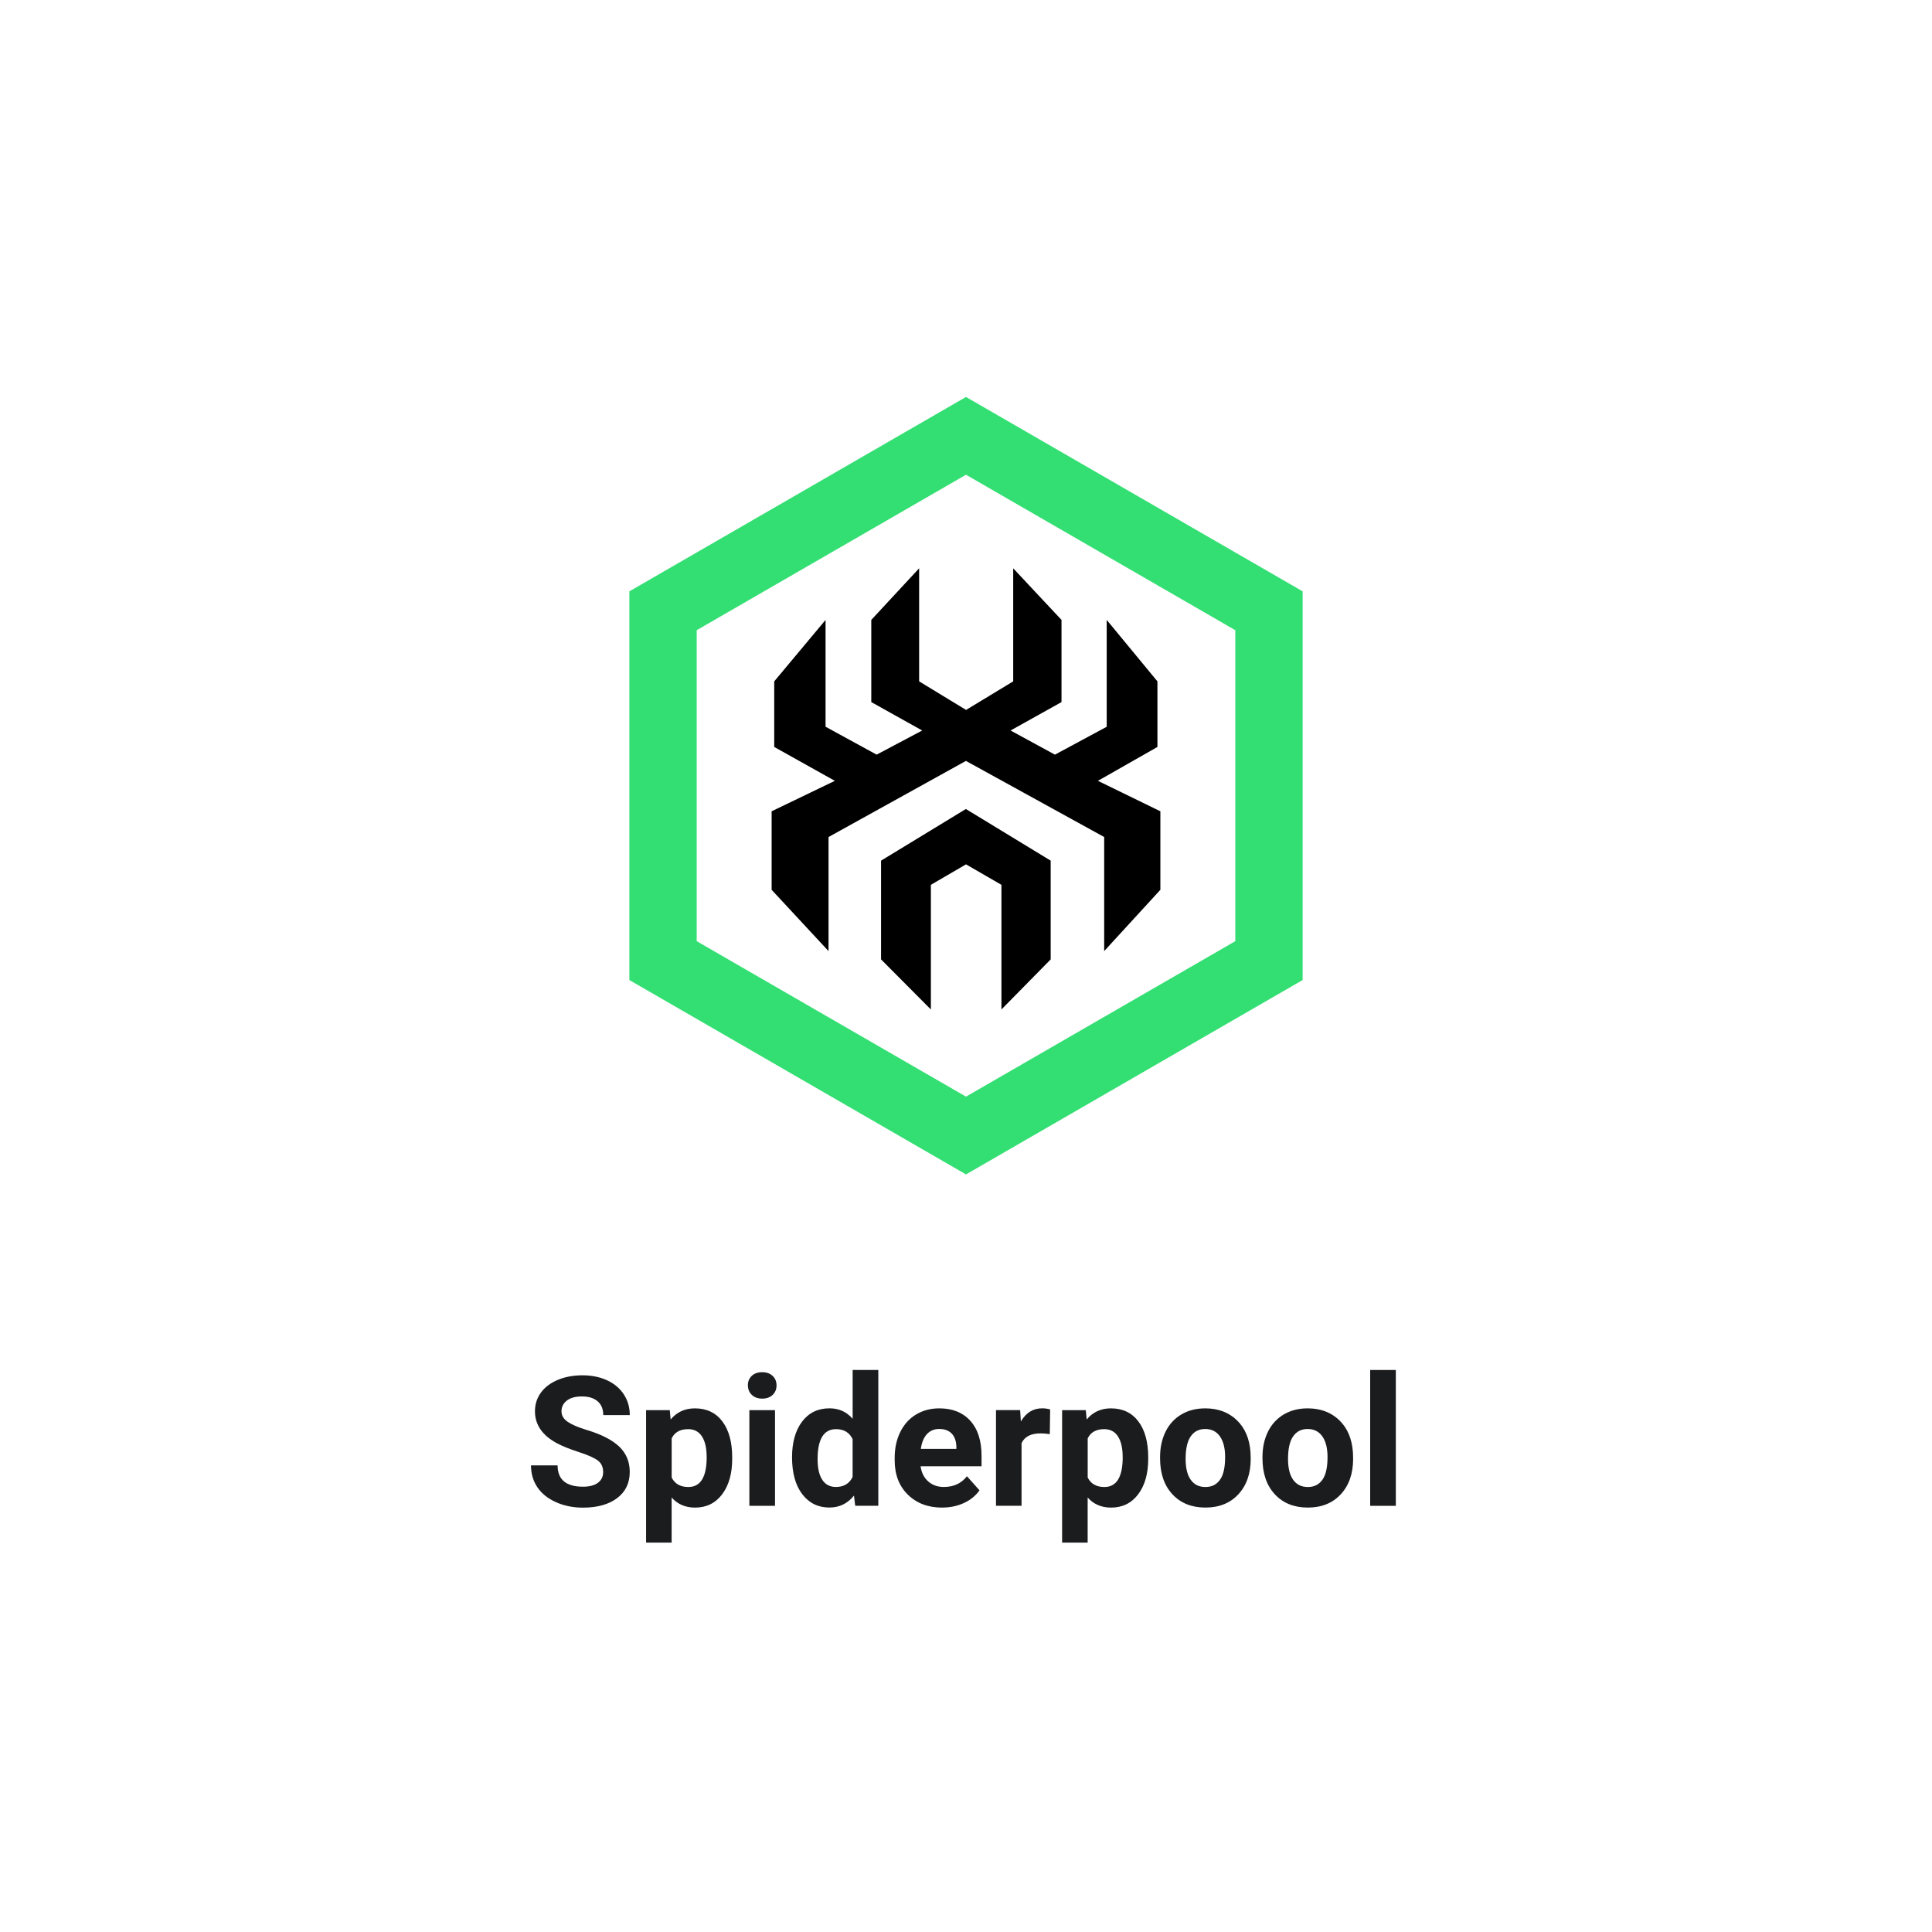
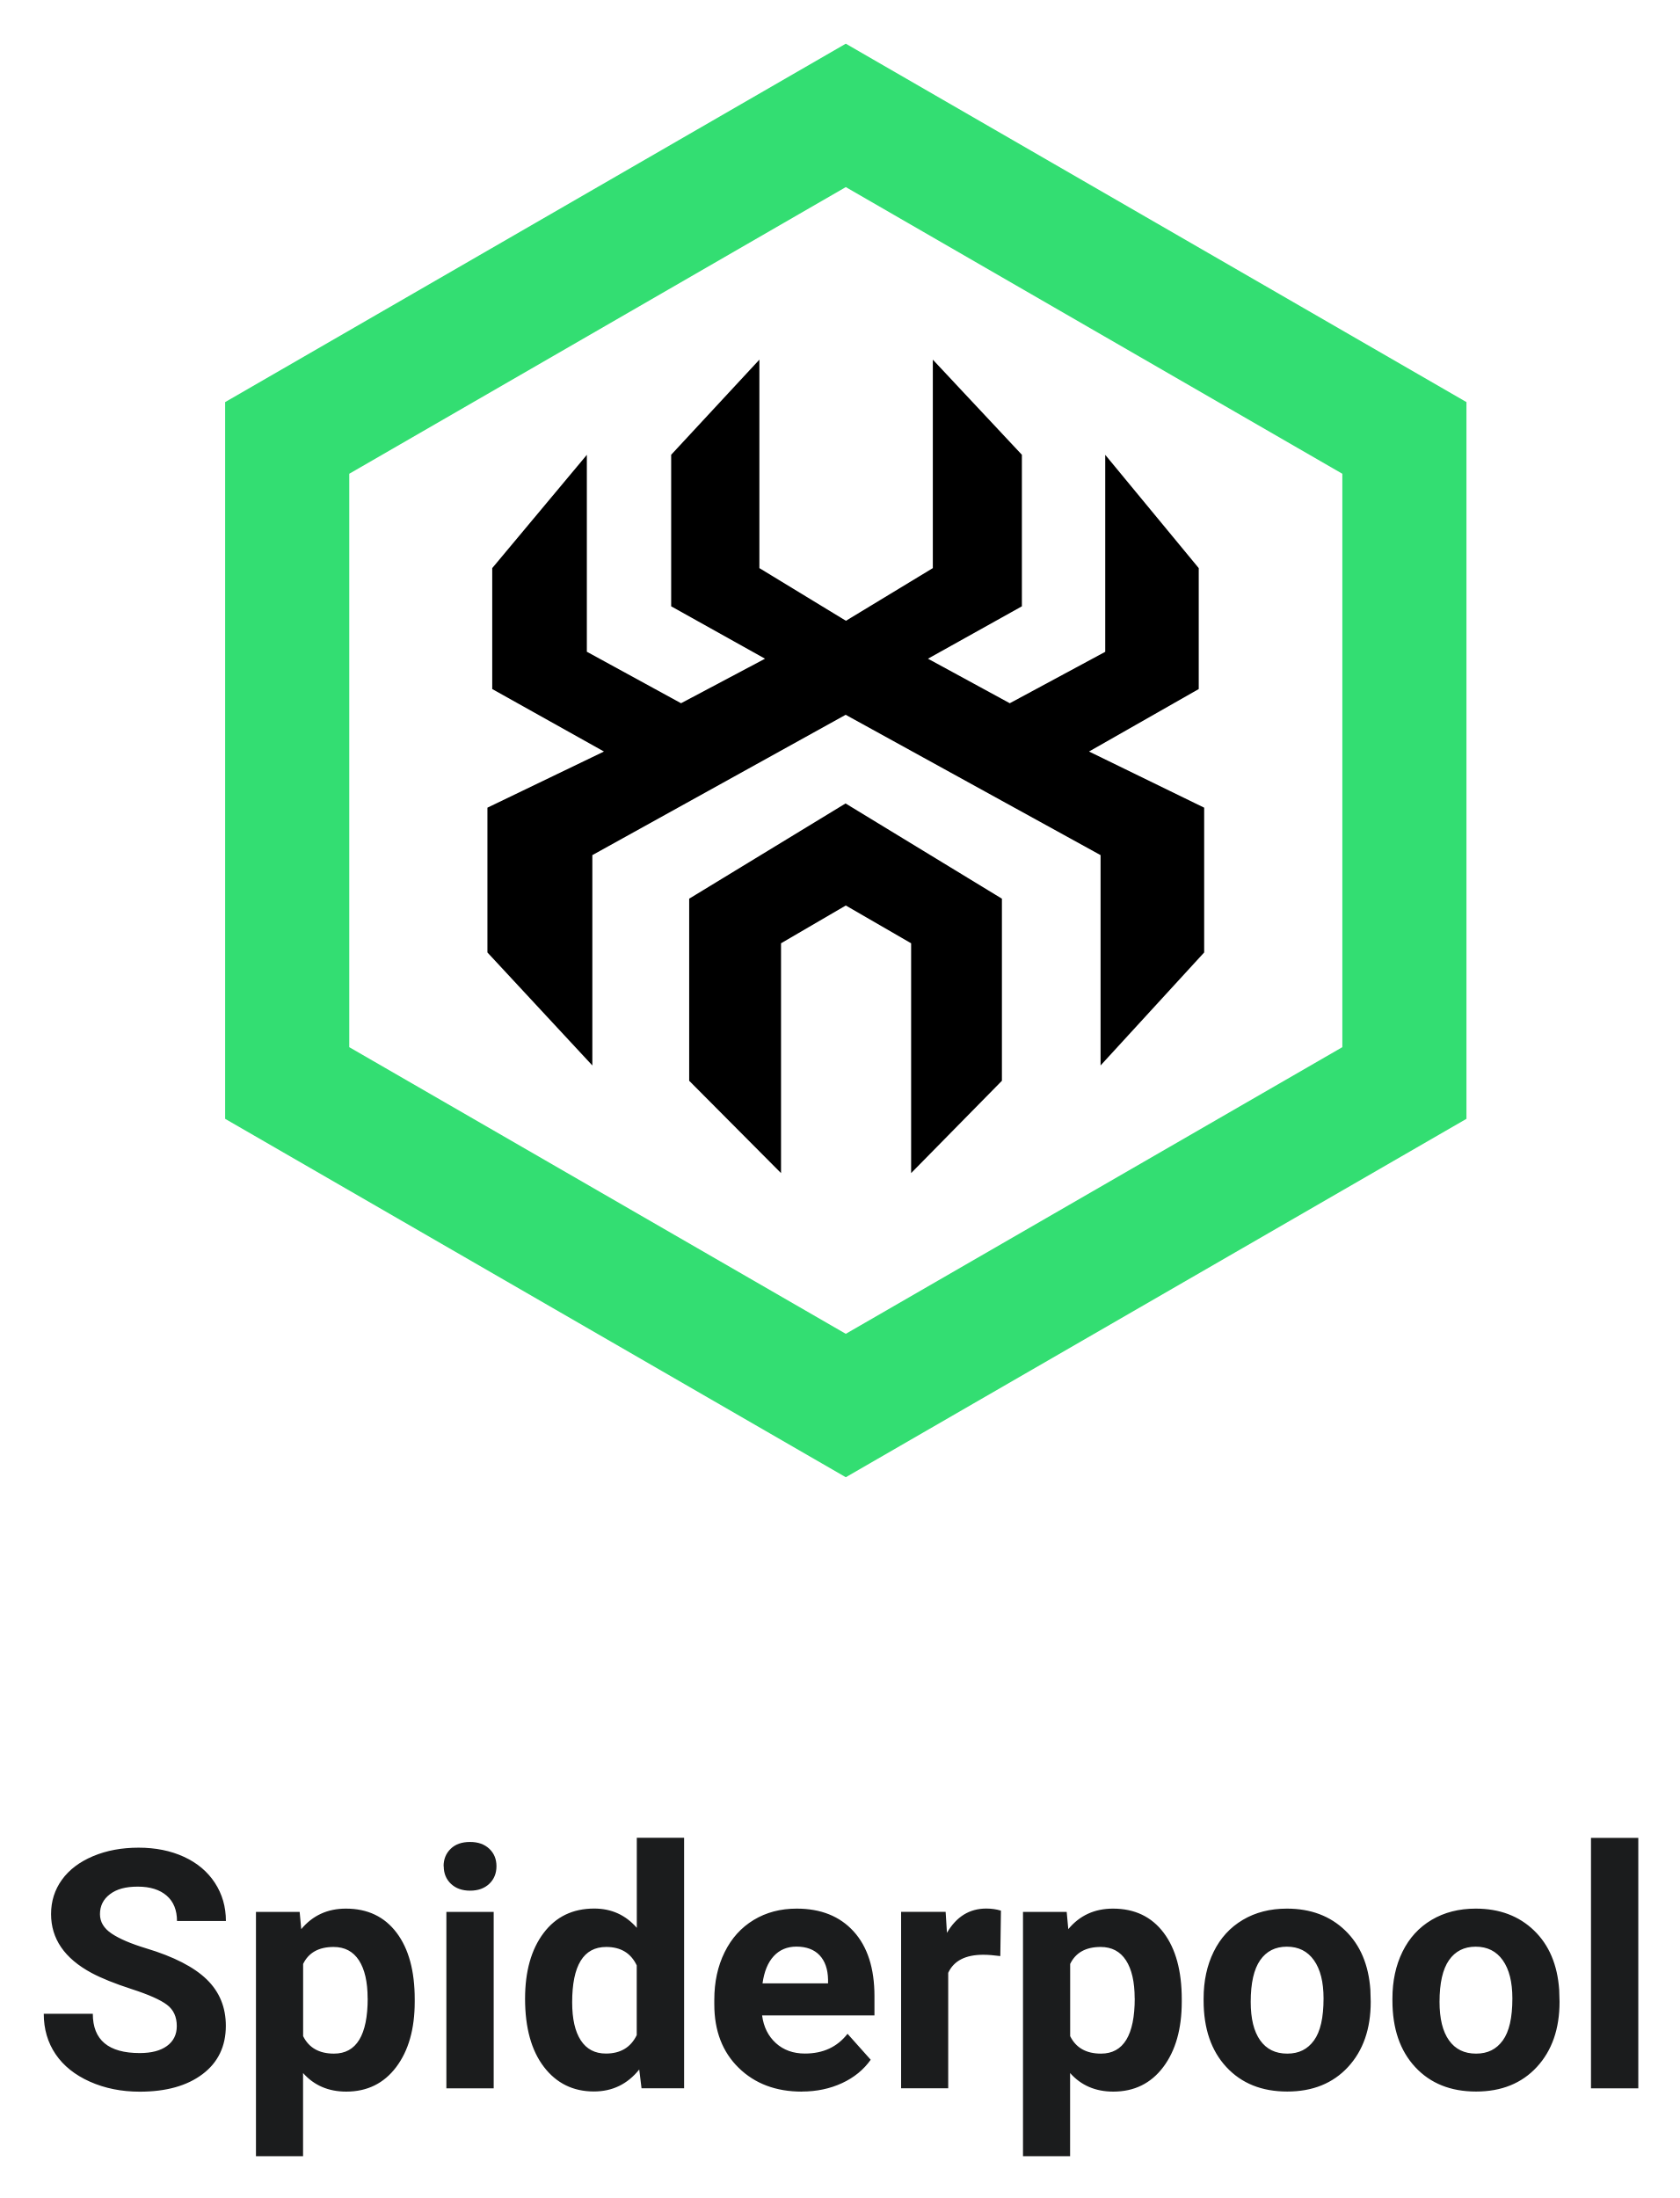
- <svg xmlns="http://www.w3.org/2000/svg" id="_图层_1" data-name="图层 1" viewBox="0 0 512 512">
-   <defs>
-     <style>
-       .cls-1 {
-         fill: none;
-       }
- 
-       .cls-2 {
-         fill: #1b1c1d;
-       }
- 
-       .cls-3 {
-         fill: #33de72;
-       }
- 
-       .cls-3, .cls-4 {
-         fill-rule: evenodd;
-       }
- 
-       .cls-5 {
-         isolation: isolate;
-       }
-     </style>
-   </defs>
-   <g id="Vertical">
-     <g class="cls-5">
-       <path class="cls-2" d="M159.84,390.11c0-1.33-.47-2.35-1.41-3.06s-2.62-1.46-5.06-2.25-4.37-1.57-5.79-2.33c-3.88-2.09-5.81-4.91-5.81-8.46,0-1.84,.52-3.49,1.56-4.93s2.53-2.57,4.48-3.39,4.13-1.22,6.55-1.22,4.61,.44,6.52,1.32,3.39,2.13,4.44,3.74,1.58,3.44,1.58,5.48h-7.03c0-1.56-.49-2.78-1.48-3.64s-2.37-1.3-4.15-1.3-3.05,.36-4.01,1.09-1.43,1.68-1.43,2.87c0,1.11,.56,2.04,1.68,2.79s2.76,1.45,4.93,2.11c4,1.2,6.91,2.7,8.74,4.48s2.74,4,2.74,6.66c0,2.95-1.12,5.27-3.35,6.95s-5.24,2.52-9.02,2.52c-2.62,0-5.02-.48-7.17-1.44s-3.8-2.28-4.93-3.95-1.7-3.61-1.7-5.81h7.05c0,3.77,2.25,5.65,6.75,5.65,1.67,0,2.98-.34,3.91-1.02s1.41-1.63,1.41-2.85Z" />
-       <path class="cls-2" d="M194.04,386.61c0,3.91-.89,7.04-2.66,9.39s-4.17,3.53-7.18,3.53c-2.56,0-4.63-.89-6.21-2.67v11.95h-6.77v-35.11h6.28l.23,2.48c1.64-1.97,3.78-2.95,6.42-2.95,3.12,0,5.55,1.16,7.29,3.47s2.6,5.5,2.6,9.56v.35Zm-6.77-.49c0-2.36-.42-4.18-1.25-5.46s-2.05-1.92-3.64-1.92c-2.12,0-3.59,.81-4.38,2.44v10.38c.83,1.67,2.3,2.51,4.43,2.51,3.23,0,4.85-2.65,4.85-7.95Z" />
-       <path class="cls-2" d="M198.19,367.14c0-1.02,.34-1.85,1.02-2.51s1.61-.98,2.78-.98,2.08,.33,2.77,.98,1.03,1.49,1.03,2.51-.35,1.88-1.04,2.53-1.61,.98-2.75,.98-2.06-.33-2.75-.98-1.04-1.5-1.04-2.53Zm7.2,31.92h-6.8v-25.36h6.8v25.36Z" />
-       <path class="cls-2" d="M209.9,386.19c0-3.95,.89-7.1,2.66-9.45s4.2-3.52,7.28-3.52c2.47,0,4.51,.92,6.12,2.77v-12.94h6.8v36h-6.12l-.33-2.7c-1.69,2.11-3.86,3.16-6.52,3.16-2.98,0-5.38-1.18-7.18-3.53s-2.71-5.62-2.71-9.81Zm6.77,.5c0,2.38,.41,4.2,1.24,5.47s2.03,1.9,3.61,1.9c2.09,0,3.57-.88,4.43-2.65v-10.02c-.84-1.77-2.3-2.65-4.38-2.65-3.27,0-4.9,2.65-4.9,7.96Z" />
-       <path class="cls-2" d="M249.68,399.53c-3.72,0-6.75-1.14-9.08-3.42s-3.5-5.32-3.5-9.12v-.66c0-2.55,.49-4.82,1.48-6.83s2.38-3.55,4.18-4.64,3.86-1.63,6.18-1.63c3.47,0,6.2,1.09,8.19,3.28,1.99,2.19,2.99,5.29,2.99,9.3v2.77h-16.15c.22,1.66,.88,2.98,1.98,3.98s2.5,1.5,4.18,1.5c2.61,0,4.65-.95,6.12-2.84l3.33,3.73c-1.02,1.44-2.39,2.56-4.12,3.36-1.73,.8-3.66,1.21-5.77,1.21Zm-.77-20.84c-1.34,0-2.43,.46-3.27,1.37-.84,.91-1.37,2.21-1.61,3.91h9.42v-.54c-.03-1.51-.44-2.67-1.22-3.5-.78-.82-1.89-1.24-3.33-1.24Z" />
-       <path class="cls-2" d="M278.2,380.05c-.92-.12-1.73-.19-2.44-.19-2.56,0-4.24,.87-5.04,2.6v16.59h-6.77v-25.36h6.4l.19,3.02c1.36-2.33,3.24-3.49,5.65-3.49,.75,0,1.45,.1,2.11,.3l-.09,6.52Z" />
-       <path class="cls-2" d="M304.29,386.61c0,3.91-.89,7.04-2.66,9.39s-4.17,3.53-7.18,3.53c-2.56,0-4.63-.89-6.21-2.67v11.95h-6.77v-35.11h6.28l.23,2.48c1.64-1.97,3.78-2.95,6.42-2.95,3.12,0,5.55,1.16,7.29,3.47s2.6,5.5,2.6,9.56v.35Zm-6.77-.49c0-2.36-.42-4.18-1.25-5.46s-2.05-1.92-3.64-1.92c-2.12,0-3.59,.81-4.38,2.44v10.38c.83,1.67,2.3,2.51,4.43,2.51,3.23,0,4.85-2.65,4.85-7.95Z" />
-       <path class="cls-2" d="M307.43,386.15c0-2.52,.48-4.76,1.45-6.73s2.36-3.49,4.18-4.57,3.93-1.62,6.34-1.62c3.42,0,6.21,1.05,8.38,3.14s3.37,4.94,3.62,8.53l.05,1.73c0,3.89-1.09,7.01-3.26,9.36s-5.09,3.53-8.74,3.53-6.57-1.17-8.75-3.52-3.27-5.53-3.27-9.56v-.3Zm6.77,.48c0,2.41,.45,4.25,1.36,5.53s2.2,1.91,3.89,1.91,2.92-.63,3.84-1.89,1.38-3.27,1.38-6.04c0-2.36-.46-4.19-1.38-5.49s-2.22-1.95-3.89-1.95-2.94,.65-3.84,1.94-1.36,3.29-1.36,6Z" />
-       <path class="cls-2" d="M334.57,386.15c0-2.52,.48-4.76,1.45-6.73s2.36-3.49,4.18-4.57,3.93-1.62,6.34-1.62c3.42,0,6.21,1.05,8.38,3.14s3.37,4.94,3.62,8.53l.05,1.73c0,3.89-1.09,7.01-3.26,9.36s-5.09,3.53-8.74,3.53-6.57-1.17-8.75-3.52-3.27-5.53-3.27-9.56v-.3Zm6.77,.48c0,2.41,.45,4.25,1.36,5.53s2.2,1.91,3.89,1.91,2.92-.63,3.84-1.89,1.38-3.27,1.38-6.04c0-2.36-.46-4.19-1.38-5.49s-2.22-1.95-3.89-1.95-2.94,.65-3.84,1.94-1.36,3.29-1.36,6Z" />
-       <path class="cls-2" d="M369.91,399.06h-6.8v-36h6.8v36Z" />
-     </g>
-     <rect id="Frame" class="cls-1" width="512" height="512" />
-   </g>
-   <g id="Horizontal">
-     <g id="Icon_Feature_Spiderpool_v1" data-name="Icon Feature Spiderpool v1">
-       <path id="Combined_Shape" data-name="Combined Shape" class="cls-3" d="M345.21,156.71l-89.21-51.51-89.21,51.51v103.01l89.21,51.51,89.21-51.51v-103.01h0Zm-17.84,10.3l-71.37-41.2-71.37,41.2v82.41l71.37,41.2,71.37-41.2v-82.41h0Z" />
-       <path id="Combined_Shape_2" data-name="Combined Shape 2" class="cls-4" d="M218.78,192.6v-28.31l-13.6,16.28v17.38l16.06,8.98-16.75,8.07v20.81l15.08,16.24v-30.23l36.41-20.17,36.64,20.17v30.23l14.89-16.24v-20.81l-16.55-8.07,15.77-8.98v-17.38l-13.44-16.28v28.31l-13.72,7.39-11.76-6.4,13.5-7.53v-21.78l-12.8-13.67v29.96l-12.49,7.57-12.44-7.57v-29.96l-12.68,13.67v21.78l13.49,7.53-12.07,6.4-13.52-7.39h-.02Zm37.19,21.79l-22.48,13.69v26.17l13.2,13.27v-33.03l9.31-5.43,9.39,5.43v33.03l13.05-13.27v-26.17l-22.48-13.69h0Z" />
+ <svg xmlns="http://www.w3.org/2000/svg" role="img" viewBox="134.43 98.92 241.40 315.90">
+   <path fill="#1b1c1d" d="M159.84 390.11c0-1.33-.47-2.35-1.41-3.06s-2.62-1.46-5.06-2.25-4.37-1.57-5.79-2.33c-3.88-2.09-5.81-4.91-5.81-8.46 0-1.84.52-3.49 1.56-4.93s2.53-2.57 4.48-3.39 4.13-1.22 6.55-1.22 4.61.44 6.52 1.32 3.39 2.13 4.44 3.74 1.58 3.44 1.58 5.48h-7.03c0-1.56-.49-2.78-1.48-3.64s-2.37-1.3-4.15-1.3-3.05.36-4.01 1.09-1.43 1.68-1.43 2.87c0 1.11.56 2.04 1.68 2.79s2.76 1.45 4.93 2.11c4 1.2 6.91 2.7 8.74 4.48s2.74 4 2.74 6.66c0 2.95-1.12 5.27-3.35 6.95s-5.24 2.52-9.02 2.52c-2.62 0-5.02-.48-7.17-1.44s-3.8-2.28-4.93-3.95-1.7-3.61-1.7-5.81h7.05c0 3.77 2.25 5.65 6.75 5.65 1.67 0 2.98-.34 3.91-1.02s1.41-1.63 1.41-2.85zm34.2-3.5c0 3.91-.89 7.04-2.66 9.39s-4.17 3.53-7.18 3.53c-2.56 0-4.63-.89-6.21-2.67v11.95h-6.77V373.7h6.28l.23 2.48c1.64-1.97 3.78-2.95 6.42-2.95 3.12 0 5.55 1.16 7.29 3.47s2.6 5.5 2.6 9.56v.35zm-6.77-.49c0-2.36-.42-4.18-1.25-5.46s-2.05-1.92-3.64-1.92c-2.12 0-3.59.81-4.38 2.44v10.38c.83 1.67 2.3 2.51 4.43 2.51 3.23 0 4.85-2.65 4.85-7.95zm10.92-18.98c0-1.02.34-1.85 1.02-2.51s1.61-.98 2.78-.98 2.08.33 2.77.98 1.03 1.49 1.03 2.51-.35 1.88-1.04 2.53-1.61.98-2.75.98-2.06-.33-2.75-.98-1.04-1.5-1.04-2.53zm7.2 31.92h-6.8V373.7h6.8v25.36zm4.51-12.87c0-3.95.89-7.1 2.66-9.45s4.2-3.52 7.28-3.52c2.47 0 4.51.92 6.12 2.77v-12.94h6.8v36h-6.12l-.33-2.7c-1.69 2.11-3.86 3.16-6.52 3.16-2.98 0-5.38-1.18-7.18-3.53s-2.71-5.62-2.71-9.81zm6.77.5c0 2.38.41 4.2 1.24 5.47s2.03 1.9 3.61 1.9c2.09 0 3.57-.88 4.43-2.65v-10.02c-.84-1.77-2.3-2.65-4.38-2.65-3.27 0-4.9 2.65-4.9 7.96zm33.01 12.84c-3.72 0-6.75-1.14-9.08-3.42s-3.5-5.32-3.5-9.12v-.66c0-2.55.49-4.82 1.48-6.83s2.38-3.55 4.18-4.64 3.86-1.63 6.18-1.63c3.47 0 6.2 1.09 8.19 3.28 1.99 2.19 2.99 5.29 2.99 9.3v2.77h-16.15c.22 1.66.88 2.98 1.98 3.98s2.5 1.5 4.18 1.5c2.61 0 4.65-.95 6.12-2.84l3.33 3.73c-1.02 1.44-2.39 2.56-4.12 3.36-1.73.8-3.66 1.21-5.77 1.21zm-.77-20.84c-1.34 0-2.43.46-3.27 1.37-.84.91-1.37 2.21-1.61 3.91h9.42v-.54c-.03-1.51-.44-2.67-1.22-3.5-.78-.82-1.89-1.24-3.33-1.24zm29.29 1.36c-.92-.12-1.73-.19-2.44-.19-2.56 0-4.24.87-5.04 2.6v16.59h-6.77v-25.36h6.4l.19 3.02c1.36-2.33 3.24-3.49 5.65-3.49.75 0 1.45.1 2.11.3l-.09 6.52zm26.09 6.56c0 3.91-.89 7.04-2.66 9.39s-4.17 3.53-7.18 3.53c-2.56 0-4.63-.89-6.21-2.67v11.95h-6.77V373.7h6.28l.23 2.48c1.64-1.97 3.78-2.95 6.42-2.95 3.12 0 5.55 1.16 7.29 3.47s2.6 5.5 2.6 9.56v.35zm-6.77-.49c0-2.36-.42-4.18-1.25-5.46s-2.05-1.92-3.64-1.92c-2.12 0-3.59.81-4.38 2.44v10.38c.83 1.67 2.3 2.51 4.43 2.51 3.23 0 4.85-2.65 4.85-7.95zm9.91.03c0-2.52.48-4.76 1.45-6.73s2.36-3.49 4.18-4.57 3.93-1.62 6.34-1.62c3.42 0 6.21 1.05 8.38 3.14s3.37 4.94 3.62 8.53l.05 1.73c0 3.89-1.09 7.01-3.26 9.36s-5.09 3.53-8.74 3.53-6.57-1.17-8.75-3.52-3.27-5.53-3.27-9.56v-.3zm6.77.48c0 2.41.45 4.25 1.36 5.53s2.2 1.91 3.89 1.91 2.92-.63 3.84-1.89 1.38-3.27 1.38-6.04c0-2.36-.46-4.19-1.38-5.49s-2.22-1.95-3.89-1.95-2.94.65-3.84 1.94-1.36 3.29-1.36 6zm20.37-.48c0-2.52.48-4.76 1.45-6.73s2.36-3.49 4.18-4.57 3.93-1.62 6.34-1.62c3.42 0 6.21 1.05 8.38 3.14s3.37 4.94 3.62 8.53l.05 1.73c0 3.89-1.09 7.01-3.26 9.36s-5.09 3.53-8.74 3.53-6.57-1.17-8.75-3.52-3.27-5.53-3.27-9.56v-.3zm6.77.48c0 2.41.45 4.25 1.36 5.53s2.2 1.91 3.89 1.91 2.92-.63 3.84-1.89 1.38-3.27 1.38-6.04c0-2.36-.46-4.19-1.38-5.49s-2.22-1.95-3.89-1.95-2.94.65-3.84 1.94-1.36 3.29-1.36 6zm28.57 12.43h-6.8v-36h6.8v36z" />
+   <path fill="none" d="M0 0h512v512H0z" />
+   <g>
+     <g fill-rule="evenodd" data-name="Icon Feature Spiderpool v1">
+       <path fill="#33de72" d="M345.21 156.71L256 105.2l-89.21 51.51v103.01L256 311.23l89.21-51.51V156.71zm-17.84 10.3L256 125.81l-71.37 41.2v82.41l71.37 41.2 71.37-41.2v-82.41z" data-name="Combined Shape" />
+       <path d="M218.78 192.6v-28.31l-13.6 16.28v17.38l16.06 8.98-16.75 8.07v20.81l15.08 16.24v-30.23l36.41-20.17 36.64 20.17v30.23l14.89-16.24V215l-16.55-8.07 15.77-8.98v-17.38l-13.44-16.28v28.31l-13.72 7.39-11.76-6.4 13.5-7.53v-21.78l-12.8-13.67v29.96l-12.49 7.57-12.44-7.57v-29.96l-12.68 13.67v21.78l13.49 7.53-12.07 6.4-13.52-7.39h-.02zm37.19 21.79l-22.48 13.69v26.17l13.2 13.27v-33.03l9.31-5.43 9.39 5.43v33.03l13.05-13.27v-26.17l-22.48-13.69z" data-name="Combined Shape 2" />
    </g>
  </g>
</svg>
